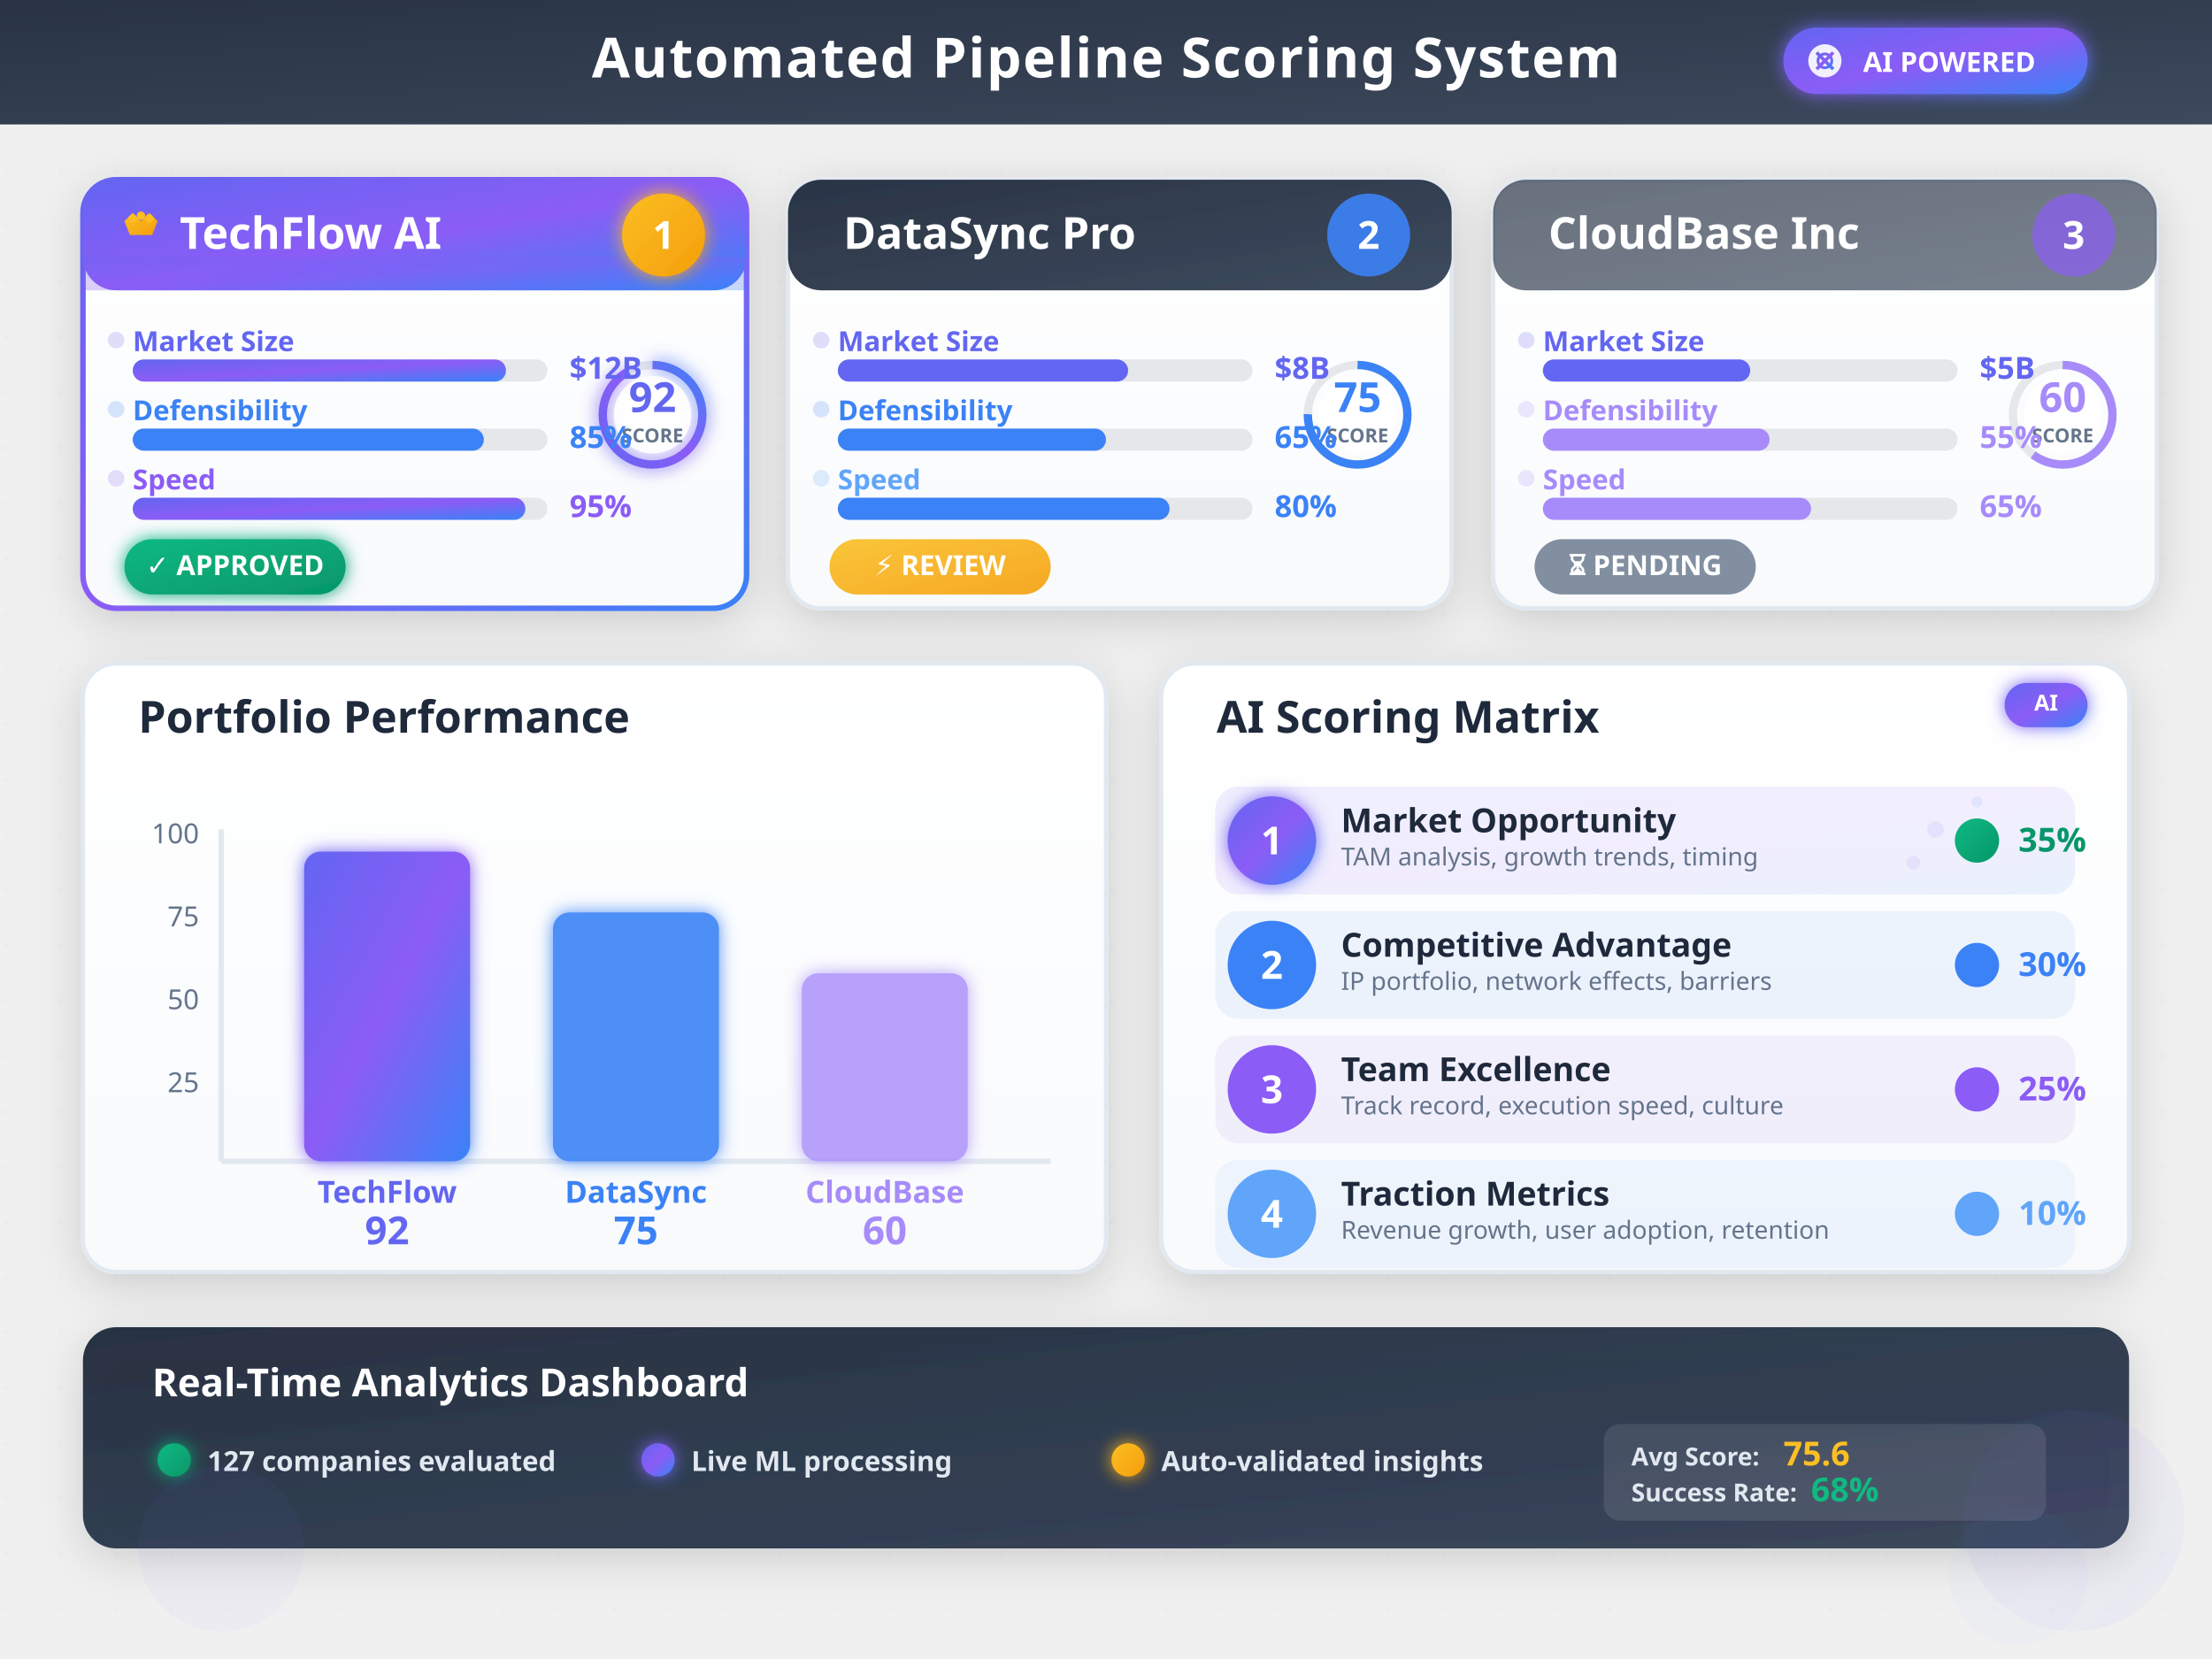
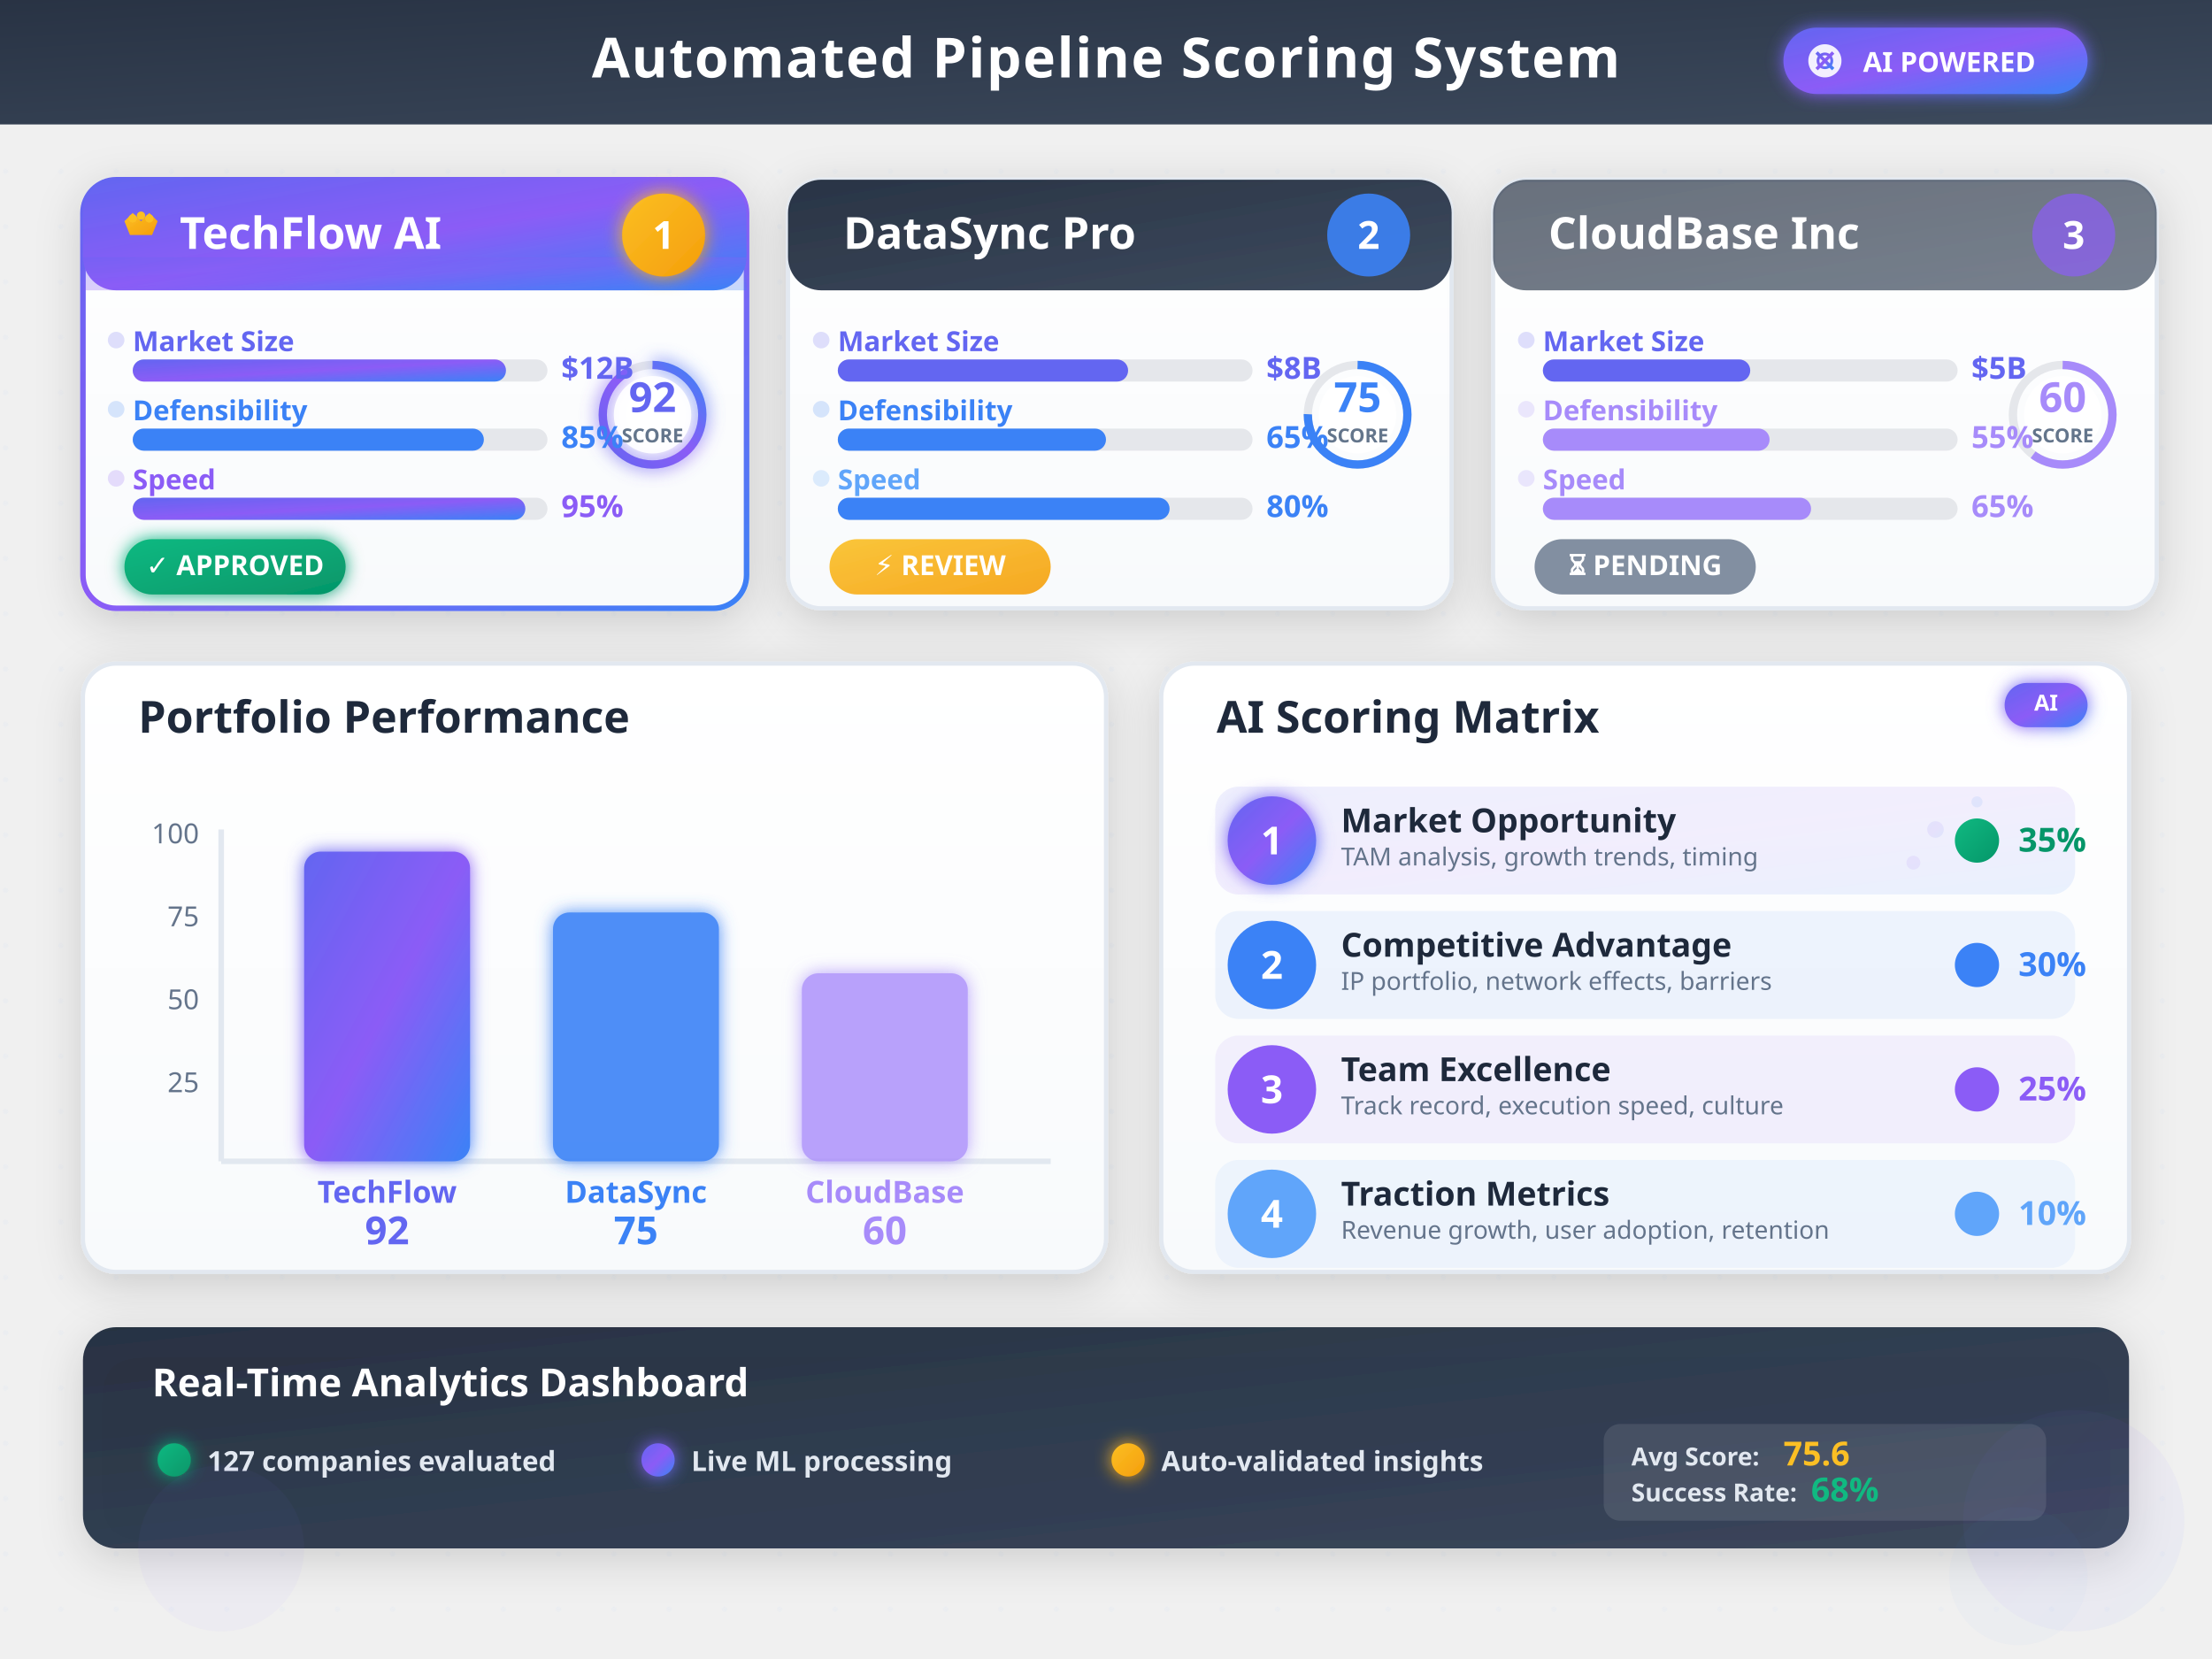
<svg xmlns="http://www.w3.org/2000/svg" width="800" height="600" viewBox="0 0 800 600" style="background: linear-gradient(135deg, #f8fafc 0%, #f1f5f9 100%);">
  <defs>
    <linearGradient id="purpleBlue" x1="0%" y1="0%" x2="100%" y2="100%">
      <stop offset="0%" style="stop-color:#6366f1;stop-opacity:1" />
      <stop offset="50%" style="stop-color:#8b5cf6;stop-opacity:1" />
      <stop offset="100%" style="stop-color:#3b82f6;stop-opacity:1" />
    </linearGradient>
    <linearGradient id="goldGradient" x1="0%" y1="0%" x2="100%" y2="100%">
      <stop offset="0%" style="stop-color:#fbbf24;stop-opacity:1" />
      <stop offset="100%" style="stop-color:#f59e0b;stop-opacity:1" />
    </linearGradient>
    <linearGradient id="greenGradient" x1="0%" y1="0%" x2="100%" y2="100%">
      <stop offset="0%" style="stop-color:#10b981;stop-opacity:1" />
      <stop offset="100%" style="stop-color:#059669;stop-opacity:1" />
    </linearGradient>
    <linearGradient id="cardGradient" x1="0%" y1="0%" x2="0%" y2="100%">
      <stop offset="0%" style="stop-color:#ffffff;stop-opacity:1" />
      <stop offset="100%" style="stop-color:#f8fafc;stop-opacity:1" />
    </linearGradient>
    <linearGradient id="headerGradient" x1="0%" y1="0%" x2="100%" y2="100%">
      <stop offset="0%" style="stop-color:#1e293b;stop-opacity:0.95" />
      <stop offset="100%" style="stop-color:#334155;stop-opacity:0.95" />
    </linearGradient>
    <filter id="cardShadow" x="-50%" y="-50%" width="200%" height="200%">
      <feGaussianBlur in="SourceAlpha" stdDeviation="8" />
      <feOffset dx="0" dy="4" result="offsetblur" />
      <feComponentTransfer>
        <feFuncA type="linear" slope="0.15" />
      </feComponentTransfer>
      <feMerge>
        <feMergeNode />
        <feMergeNode in="SourceGraphic" />
      </feMerge>
    </filter>
    <filter id="glowEffect" x="-50%" y="-50%" width="200%" height="200%">
      <feGaussianBlur in="SourceGraphic" stdDeviation="3" result="coloredBlur" />
      <feMerge>
        <feMergeNode in="coloredBlur" />
        <feMergeNode in="SourceGraphic" />
      </feMerge>
    </filter>
    <filter id="innerShadow" x="-50%" y="-50%" width="200%" height="200%">
      <feGaussianBlur in="SourceGraphic" stdDeviation="2" />
      <feOffset dx="0" dy="2" />
      <feComposite operator="over" />
    </filter>
    <pattern id="dots" x="0" y="0" width="20" height="20" patternUnits="userSpaceOnUse">
      <circle cx="2" cy="2" r="1" fill="#e2e8f0" opacity="0.3" />
    </pattern>
  </defs>
  <rect width="800" height="600" fill="url(#dots)" />
  <rect x="0" y="0" width="800" height="45" fill="url(#headerGradient)" />
  <text x="400" y="28" font-family="'Segoe UI', system-ui, -apple-system, sans-serif" font-size="20" font-weight="700" fill="white" text-anchor="middle" letter-spacing="0.5px">
    Automated Pipeline Scoring System
  </text>
  <g transform="translate(680, 22)">
    <rect x="-35" y="-12" width="110" height="24" rx="12" fill="url(#purpleBlue)" filter="url(#glowEffect)" />
    <circle cx="-20" cy="0" r="6" fill="white" opacity="0.9" />
    <path d="M -23,-3 L -17,3 M -23,3 L -17,-3" stroke="url(#purpleBlue)" stroke-width="1.2" fill="none" />
    <circle cx="-20" cy="0" r="2.5" fill="none" stroke="url(#purpleBlue)" stroke-width="1" />
    <text x="25" y="4" font-family="'Segoe UI', system-ui, sans-serif" font-size="10" font-weight="600" fill="white" text-anchor="middle">AI POWERED</text>
  </g>
  <g transform="translate(30, 65)" filter="url(#cardShadow)">
    <rect width="240" height="155" rx="12" fill="url(#cardGradient)" stroke="url(#purpleBlue)" stroke-width="2" />
    <rect width="240" height="40" rx="12" fill="url(#purpleBlue)" />
    <rect x="0" y="28" width="240" height="12" fill="url(#purpleBlue)" opacity="0.3" />
    <g transform="translate(15, 20)">
      <path d="M 0,-5 L 3,-8 L 6,-5 L 9,-8 L 12,-5 L 10,0 L 2,0 Z" fill="url(#goldGradient)" />
      <circle cx="3" cy="-6" r="1.5" fill="#fbbf24" />
      <circle cx="6" cy="-7" r="1.5" fill="#fbbf24" />
      <circle cx="9" cy="-6" r="1.5" fill="#fbbf24" />
    </g>
    <text x="35" y="25" font-family="'Segoe UI', system-ui, sans-serif" font-size="16" font-weight="700" fill="white">
      TechFlow AI
    </text>
    <g transform="translate(210, 20)">
      <circle cx="0" cy="0" r="15" fill="url(#goldGradient)" filter="url(#glowEffect)" />
      <text x="0" y="5" font-family="'Segoe UI', system-ui, sans-serif" font-size="14" font-weight="800" fill="white" text-anchor="middle">1</text>
    </g>
    <g transform="translate(206, 85)">
      <circle cx="0" cy="0" r="18" fill="none" stroke="#e5e7eb" stroke-width="3" />
      <circle cx="0" cy="0" r="18" fill="none" stroke="url(#purpleBlue)" stroke-width="3" stroke-dasharray="113" stroke-dashoffset="9" transform="rotate(-90)" filter="url(#glowEffect)" />
      <circle cx="0" cy="0" r="14" fill="white" opacity="0.9" />
      <text x="0" y="-1" font-family="'Segoe UI', system-ui, sans-serif" font-size="15" font-weight="800" fill="#6366f1" text-anchor="middle">92</text>
      <text x="0" y="10" font-family="'Segoe UI', system-ui, sans-serif" font-size="7" font-weight="600" fill="#64748b" text-anchor="middle">SCORE</text>
    </g>
    <g transform="translate(9, 55)">
      <circle cx="3" cy="3" r="3" fill="#6366f1" opacity="0.2" />
      <text x="9" y="7" font-family="'Segoe UI', system-ui, sans-serif" font-size="10" font-weight="600" fill="#6366f1">Market Size</text>
      <rect x="9" y="10" width="150" height="8" rx="4" fill="#e5e7eb" />
      <rect x="9" y="10" width="135" height="8" rx="4" fill="url(#purpleBlue)" />
-       <text x="167" y="17" font-family="'Segoe UI', system-ui, sans-serif" font-size="11" font-weight="700" fill="#6366f1">$12B</text>
+       <text x="164" y="17" font-family="'Segoe UI', system-ui, sans-serif" font-size="11" font-weight="700" fill="#6366f1">$12B</text>
      <circle cx="3" cy="28" r="3" fill="#3b82f6" opacity="0.2" />
      <text x="9" y="32" font-family="'Segoe UI', system-ui, sans-serif" font-size="10" font-weight="600" fill="#3b82f6">Defensibility</text>
      <rect x="9" y="35" width="150" height="8" rx="4" fill="#e5e7eb" />
      <rect x="9" y="35" width="127" height="8" rx="4" fill="#3b82f6" />
-       <text x="167" y="42" font-family="'Segoe UI', system-ui, sans-serif" font-size="11" font-weight="700" fill="#3b82f6">85%</text>
+       <text x="164" y="42" font-family="'Segoe UI', system-ui, sans-serif" font-size="11" font-weight="700" fill="#3b82f6">85%</text>
      <circle cx="3" cy="53" r="3" fill="#8b5cf6" opacity="0.2" />
      <text x="9" y="57" font-family="'Segoe UI', system-ui, sans-serif" font-size="10" font-weight="600" fill="#8b5cf6">Speed</text>
      <rect x="9" y="60" width="150" height="8" rx="4" fill="#e5e7eb" />
      <rect x="9" y="60" width="142" height="8" rx="4" fill="url(#purpleBlue)" />
-       <text x="167" y="67" font-family="'Segoe UI', system-ui, sans-serif" font-size="11" font-weight="700" fill="#8b5cf6">95%</text>
+       <text x="164" y="67" font-family="'Segoe UI', system-ui, sans-serif" font-size="11" font-weight="700" fill="#8b5cf6">95%</text>
    </g>
    <rect x="15" y="130" width="80" height="20" rx="10" fill="url(#greenGradient)" filter="url(#glowEffect)" />
    <text x="55" y="143" font-family="'Segoe UI', system-ui, sans-serif" font-size="10" font-weight="700" fill="white" text-anchor="middle">✓ APPROVED</text>
  </g>
  <g transform="translate(285, 65)" filter="url(#cardShadow)">
    <rect width="240" height="155" rx="12" fill="url(#cardGradient)" stroke="#e2e8f0" stroke-width="1.5" />
    <rect width="240" height="40" rx="12" fill="url(#headerGradient)" />
    <text x="20" y="25" font-family="'Segoe UI', system-ui, sans-serif" font-size="16" font-weight="600" fill="white">
      DataSync Pro
    </text>
    <g transform="translate(210, 20)">
      <circle cx="0" cy="0" r="15" fill="#3b82f6" opacity="0.9" />
      <text x="0" y="5" font-family="'Segoe UI', system-ui, sans-serif" font-size="14" font-weight="700" fill="white" text-anchor="middle">2</text>
    </g>
    <g transform="translate(206, 85)">
      <circle cx="0" cy="0" r="18" fill="none" stroke="#e5e7eb" stroke-width="3" />
      <circle cx="0" cy="0" r="18" fill="none" stroke="#3b82f6" stroke-width="3" stroke-dasharray="113" stroke-dashoffset="28" transform="rotate(-90)" />
      <circle cx="0" cy="0" r="14" fill="white" opacity="0.9" />
      <text x="0" y="-1" font-family="'Segoe UI', system-ui, sans-serif" font-size="15" font-weight="800" fill="#3b82f6" text-anchor="middle">75</text>
      <text x="0" y="10" font-family="'Segoe UI', system-ui, sans-serif" font-size="7" font-weight="600" fill="#64748b" text-anchor="middle">SCORE</text>
    </g>
    <g transform="translate(9, 55)">
      <circle cx="3" cy="3" r="3" fill="#6366f1" opacity="0.2" />
      <text x="9" y="7" font-family="'Segoe UI', system-ui, sans-serif" font-size="10" font-weight="600" fill="#6366f1">Market Size</text>
      <rect x="9" y="10" width="150" height="8" rx="4" fill="#e5e7eb" />
      <rect x="9" y="10" width="105" height="8" rx="4" fill="#6366f1" />
-       <text x="167" y="17" font-family="'Segoe UI', system-ui, sans-serif" font-size="11" font-weight="700" fill="#6366f1">$8B</text>
+       <text x="164" y="17" font-family="'Segoe UI', system-ui, sans-serif" font-size="11" font-weight="700" fill="#6366f1">$8B</text>
      <circle cx="3" cy="28" r="3" fill="#3b82f6" opacity="0.2" />
      <text x="9" y="32" font-family="'Segoe UI', system-ui, sans-serif" font-size="10" font-weight="600" fill="#3b82f6">Defensibility</text>
      <rect x="9" y="35" width="150" height="8" rx="4" fill="#e5e7eb" />
      <rect x="9" y="35" width="97" height="8" rx="4" fill="#3b82f6" />
-       <text x="167" y="42" font-family="'Segoe UI', system-ui, sans-serif" font-size="11" font-weight="700" fill="#3b82f6">65%</text>
+       <text x="164" y="42" font-family="'Segoe UI', system-ui, sans-serif" font-size="11" font-weight="700" fill="#3b82f6">65%</text>
      <circle cx="3" cy="53" r="3" fill="#60a5fa" opacity="0.2" />
      <text x="9" y="57" font-family="'Segoe UI', system-ui, sans-serif" font-size="10" font-weight="600" fill="#60a5fa">Speed</text>
      <rect x="9" y="60" width="150" height="8" rx="4" fill="#e5e7eb" />
      <rect x="9" y="60" width="120" height="8" rx="4" fill="#3b82f6" />
-       <text x="167" y="67" font-family="'Segoe UI', system-ui, sans-serif" font-size="11" font-weight="700" fill="#3b82f6">80%</text>
+       <text x="164" y="67" font-family="'Segoe UI', system-ui, sans-serif" font-size="11" font-weight="700" fill="#3b82f6">80%</text>
    </g>
    <rect x="15" y="130" width="80" height="20" rx="10" fill="url(#goldGradient)" opacity="0.9" />
    <text x="55" y="143" font-family="'Segoe UI', system-ui, sans-serif" font-size="10" font-weight="700" fill="white" text-anchor="middle">⚡ REVIEW</text>
  </g>
  <g transform="translate(540, 65)" filter="url(#cardShadow)">
    <rect width="240" height="155" rx="12" fill="url(#cardGradient)" stroke="#e2e8f0" stroke-width="1.5" />
    <rect width="240" height="40" rx="12" fill="url(#headerGradient)" opacity="0.7" />
    <text x="20" y="25" font-family="'Segoe UI', system-ui, sans-serif" font-size="16" font-weight="600" fill="white">
      CloudBase Inc
    </text>
    <g transform="translate(210, 20)">
      <circle cx="0" cy="0" r="15" fill="#8b5cf6" opacity="0.7" />
      <text x="0" y="5" font-family="'Segoe UI', system-ui, sans-serif" font-size="14" font-weight="700" fill="white" text-anchor="middle">3</text>
    </g>
    <g transform="translate(206, 85)">
      <circle cx="0" cy="0" r="18" fill="none" stroke="#e5e7eb" stroke-width="3" />
      <circle cx="0" cy="0" r="18" fill="none" stroke="#a78bfa" stroke-width="3" stroke-dasharray="113" stroke-dashoffset="45" transform="rotate(-90)" />
      <circle cx="0" cy="0" r="14" fill="white" opacity="0.9" />
      <text x="0" y="-1" font-family="'Segoe UI', system-ui, sans-serif" font-size="15" font-weight="800" fill="#a78bfa" text-anchor="middle">60</text>
      <text x="0" y="10" font-family="'Segoe UI', system-ui, sans-serif" font-size="7" font-weight="600" fill="#64748b" text-anchor="middle">SCORE</text>
    </g>
    <g transform="translate(9, 55)">
      <circle cx="3" cy="3" r="3" fill="#6366f1" opacity="0.2" />
      <text x="9" y="7" font-family="'Segoe UI', system-ui, sans-serif" font-size="10" font-weight="600" fill="#6366f1">Market Size</text>
      <rect x="9" y="10" width="150" height="8" rx="4" fill="#e5e7eb" />
      <rect x="9" y="10" width="75" height="8" rx="4" fill="#6366f1" />
-       <text x="167" y="17" font-family="'Segoe UI', system-ui, sans-serif" font-size="11" font-weight="700" fill="#6366f1">$5B</text>
+       <text x="164" y="17" font-family="'Segoe UI', system-ui, sans-serif" font-size="11" font-weight="700" fill="#6366f1">$5B</text>
      <circle cx="3" cy="28" r="3" fill="#a78bfa" opacity="0.2" />
      <text x="9" y="32" font-family="'Segoe UI', system-ui, sans-serif" font-size="10" font-weight="600" fill="#a78bfa">Defensibility</text>
      <rect x="9" y="35" width="150" height="8" rx="4" fill="#e5e7eb" />
      <rect x="9" y="35" width="82" height="8" rx="4" fill="#a78bfa" />
-       <text x="167" y="42" font-family="'Segoe UI', system-ui, sans-serif" font-size="11" font-weight="700" fill="#a78bfa">55%</text>
+       <text x="164" y="42" font-family="'Segoe UI', system-ui, sans-serif" font-size="11" font-weight="700" fill="#a78bfa">55%</text>
      <circle cx="3" cy="53" r="3" fill="#a78bfa" opacity="0.2" />
      <text x="9" y="57" font-family="'Segoe UI', system-ui, sans-serif" font-size="10" font-weight="600" fill="#a78bfa">Speed</text>
      <rect x="9" y="60" width="150" height="8" rx="4" fill="#e5e7eb" />
      <rect x="9" y="60" width="97" height="8" rx="4" fill="#a78bfa" />
-       <text x="167" y="67" font-family="'Segoe UI', system-ui, sans-serif" font-size="11" font-weight="700" fill="#a78bfa">65%</text>
+       <text x="164" y="67" font-family="'Segoe UI', system-ui, sans-serif" font-size="11" font-weight="700" fill="#a78bfa">65%</text>
    </g>
    <rect x="15" y="130" width="80" height="20" rx="10" fill="#64748b" opacity="0.8" />
    <text x="55" y="143" font-family="'Segoe UI', system-ui, sans-serif" font-size="10" font-weight="700" fill="white" text-anchor="middle">⏳ PENDING</text>
  </g>
  <g transform="translate(30, 240)">
    <rect width="370" height="220" rx="12" fill="url(#cardGradient)" stroke="#e2e8f0" stroke-width="1.5" filter="url(#cardShadow)" />
    <text x="20" y="25" font-family="'Segoe UI', system-ui, sans-serif" font-size="16" font-weight="700" fill="#1e293b">
      Portfolio Performance
    </text>
    <line x1="50" y1="180" x2="350" y2="180" stroke="#e2e8f0" stroke-width="2" />
    <line x1="50" y1="60" x2="50" y2="180" stroke="#e2e8f0" stroke-width="2" />
    <text x="42" y="65" font-family="'Segoe UI', system-ui, sans-serif" font-size="10" fill="#64748b" text-anchor="end">100</text>
    <text x="42" y="95" font-family="'Segoe UI', system-ui, sans-serif" font-size="10" fill="#64748b" text-anchor="end">75</text>
    <text x="42" y="125" font-family="'Segoe UI', system-ui, sans-serif" font-size="10" fill="#64748b" text-anchor="end">50</text>
    <text x="42" y="155" font-family="'Segoe UI', system-ui, sans-serif" font-size="10" fill="#64748b" text-anchor="end">25</text>
    <rect x="80" y="68" width="60" height="112" rx="6" fill="url(#purpleBlue)" filter="url(#glowEffect)" />
    <text x="110" y="195" font-family="'Segoe UI', system-ui, sans-serif" font-size="11" font-weight="600" fill="#6366f1" text-anchor="middle">TechFlow</text>
    <text x="110" y="210" font-family="'Segoe UI', system-ui, sans-serif" font-size="14" font-weight="800" fill="#6366f1" text-anchor="middle">92</text>
    <rect x="170" y="90" width="60" height="90" rx="6" fill="#3b82f6" opacity="0.9" filter="url(#glowEffect)" />
    <text x="200" y="195" font-family="'Segoe UI', system-ui, sans-serif" font-size="11" font-weight="600" fill="#3b82f6" text-anchor="middle">DataSync</text>
    <text x="200" y="210" font-family="'Segoe UI', system-ui, sans-serif" font-size="14" font-weight="800" fill="#3b82f6" text-anchor="middle">75</text>
    <rect x="260" y="112" width="60" height="68" rx="6" fill="#a78bfa" opacity="0.8" filter="url(#glowEffect)" />
    <text x="290" y="195" font-family="'Segoe UI', system-ui, sans-serif" font-size="11" font-weight="600" fill="#a78bfa" text-anchor="middle">CloudBase</text>
    <text x="290" y="210" font-family="'Segoe UI', system-ui, sans-serif" font-size="14" font-weight="800" fill="#a78bfa" text-anchor="middle">60</text>
  </g>
  <g transform="translate(420, 240)">
    <rect width="350" height="220" rx="12" fill="url(#cardGradient)" stroke="#e2e8f0" stroke-width="1.5" filter="url(#cardShadow)" />
    <text x="20" y="25" font-family="'Segoe UI', system-ui, sans-serif" font-size="16" font-weight="700" fill="#1e293b">
      AI Scoring Matrix
    </text>
    <g transform="translate(320, 15)">
      <rect x="-15" y="-8" width="30" height="16" rx="8" fill="url(#purpleBlue)" filter="url(#glowEffect)" />
      <text x="0" y="2" font-family="'Segoe UI', system-ui, sans-serif" font-size="8" font-weight="600" fill="white" text-anchor="middle">AI</text>
    </g>
    <g transform="translate(20, 45)">
      <rect x="0" y="0" width="310" height="38" rx="8" fill="url(#purpleBlue)" opacity="0.1" stroke="url(#purpleBlue)" stroke-width="1" />
      <circle cx="20" cy="19" r="16" fill="url(#purpleBlue)" filter="url(#glowEffect)" />
      <text x="20" y="24" font-family="'Segoe UI', system-ui, sans-serif" font-size="14" font-weight="800" fill="white" text-anchor="middle">1</text>
      <text x="45" y="16" font-family="'Segoe UI', system-ui, sans-serif" font-size="12" font-weight="700" fill="#1e293b">Market Opportunity</text>
      <text x="45" y="28" font-family="'Segoe UI', system-ui, sans-serif" font-size="9" fill="#64748b">TAM analysis, growth trends, timing</text>
      <circle cx="275" cy="19" r="8" fill="url(#greenGradient)" />
      <text x="290" y="23" font-family="'Segoe UI', system-ui, sans-serif" font-size="12" font-weight="800" fill="#059669">35%</text>
      <rect x="0" y="45" width="310" height="38" rx="8" fill="#3b82f6" opacity="0.08" stroke="#3b82f6" stroke-width="1" />
      <circle cx="20" cy="64" r="16" fill="#3b82f6" />
      <text x="20" y="69" font-family="'Segoe UI', system-ui, sans-serif" font-size="14" font-weight="800" fill="white" text-anchor="middle">2</text>
      <text x="45" y="61" font-family="'Segoe UI', system-ui, sans-serif" font-size="12" font-weight="700" fill="#1e293b">Competitive Advantage</text>
      <text x="45" y="73" font-family="'Segoe UI', system-ui, sans-serif" font-size="9" fill="#64748b">IP portfolio, network effects, barriers</text>
      <circle cx="275" cy="64" r="8" fill="#3b82f6" />
      <text x="290" y="68" font-family="'Segoe UI', system-ui, sans-serif" font-size="12" font-weight="800" fill="#3b82f6">30%</text>
      <rect x="0" y="90" width="310" height="38" rx="8" fill="#8b5cf6" opacity="0.08" stroke="#8b5cf6" stroke-width="1" />
      <circle cx="20" cy="109" r="16" fill="#8b5cf6" />
      <text x="20" y="114" font-family="'Segoe UI', system-ui, sans-serif" font-size="14" font-weight="800" fill="white" text-anchor="middle">3</text>
      <text x="45" y="106" font-family="'Segoe UI', system-ui, sans-serif" font-size="12" font-weight="700" fill="#1e293b">Team Excellence</text>
      <text x="45" y="118" font-family="'Segoe UI', system-ui, sans-serif" font-size="9" fill="#64748b">Track record, execution speed, culture</text>
      <circle cx="275" cy="109" r="8" fill="#8b5cf6" />
      <text x="290" y="113" font-family="'Segoe UI', system-ui, sans-serif" font-size="12" font-weight="800" fill="#8b5cf6">25%</text>
      <rect x="0" y="135" width="310" height="38" rx="8" fill="#60a5fa" opacity="0.08" stroke="#60a5fa" stroke-width="1" />
      <circle cx="20" cy="154" r="16" fill="#60a5fa" />
      <text x="20" y="159" font-family="'Segoe UI', system-ui, sans-serif" font-size="14" font-weight="800" fill="white" text-anchor="middle">4</text>
      <text x="45" y="151" font-family="'Segoe UI', system-ui, sans-serif" font-size="12" font-weight="700" fill="#1e293b">Traction Metrics</text>
      <text x="45" y="163" font-family="'Segoe UI', system-ui, sans-serif" font-size="9" fill="#64748b">Revenue growth, user adoption, retention</text>
      <circle cx="275" cy="154" r="8" fill="#60a5fa" />
      <text x="290" y="158" font-family="'Segoe UI', system-ui, sans-serif" font-size="12" font-weight="800" fill="#60a5fa">10%</text>
    </g>
  </g>
  <g transform="translate(30, 480)">
    <rect x="0" y="0" width="740" height="80" rx="12" fill="url(#headerGradient)" filter="url(#cardShadow)" />
    <text x="25" y="25" font-family="'Segoe UI', system-ui, sans-serif" font-size="14" font-weight="700" fill="white">
      Real-Time Analytics Dashboard
    </text>
    <g transform="translate(25, 40)">
      <circle cx="8" cy="8" r="6" fill="url(#greenGradient)" filter="url(#glowEffect)" />
      <text x="20" y="12" font-family="'Segoe UI', system-ui, sans-serif" font-size="10" font-weight="600" fill="#e2e8f0">127 companies evaluated</text>
    </g>
    <g transform="translate(200, 40)">
      <circle cx="8" cy="8" r="6" fill="url(#purpleBlue)" filter="url(#glowEffect)" />
      <text x="20" y="12" font-family="'Segoe UI', system-ui, sans-serif" font-size="10" font-weight="600" fill="#e2e8f0">Live ML processing</text>
    </g>
    <g transform="translate(370, 40)">
      <circle cx="8" cy="8" r="6" fill="url(#goldGradient)" filter="url(#glowEffect)" />
      <text x="20" y="12" font-family="'Segoe UI', system-ui, sans-serif" font-size="10" font-weight="600" fill="#e2e8f0">Auto-validated insights</text>
    </g>
    <g transform="translate(550, 35)">
      <rect x="0" y="0" width="160" height="35" rx="6" fill="white" opacity="0.1" />
      <text x="10" y="15" font-family="'Segoe UI', system-ui, sans-serif" font-size="9" font-weight="600" fill="#e2e8f0">Avg Score: </text>
      <text x="65" y="15" font-family="'Segoe UI', system-ui, sans-serif" font-size="12" font-weight="800" fill="#fbbf24">75.6</text>
      <text x="10" y="28" font-family="'Segoe UI', system-ui, sans-serif" font-size="9" font-weight="600" fill="#e2e8f0">Success Rate: </text>
      <text x="75" y="28" font-family="'Segoe UI', system-ui, sans-serif" font-size="12" font-weight="800" fill="#10b981">68%</text>
    </g>
  </g>
  <circle cx="750" cy="550" r="40" fill="url(#purpleBlue)" opacity="0.05" />
  <circle cx="730" cy="570" r="25" fill="#3b82f6" opacity="0.03" />
  <circle cx="80" cy="560" r="30" fill="#8b5cf6" opacity="0.04" />
  <g transform="translate(700, 300)" opacity="0.1">
    <circle cx="0" cy="0" r="3" fill="url(#purpleBlue)" />
    <circle cx="15" cy="-10" r="2" fill="#3b82f6" />
    <circle cx="-8" cy="12" r="2.5" fill="#8b5cf6" />
  </g>
</svg>
